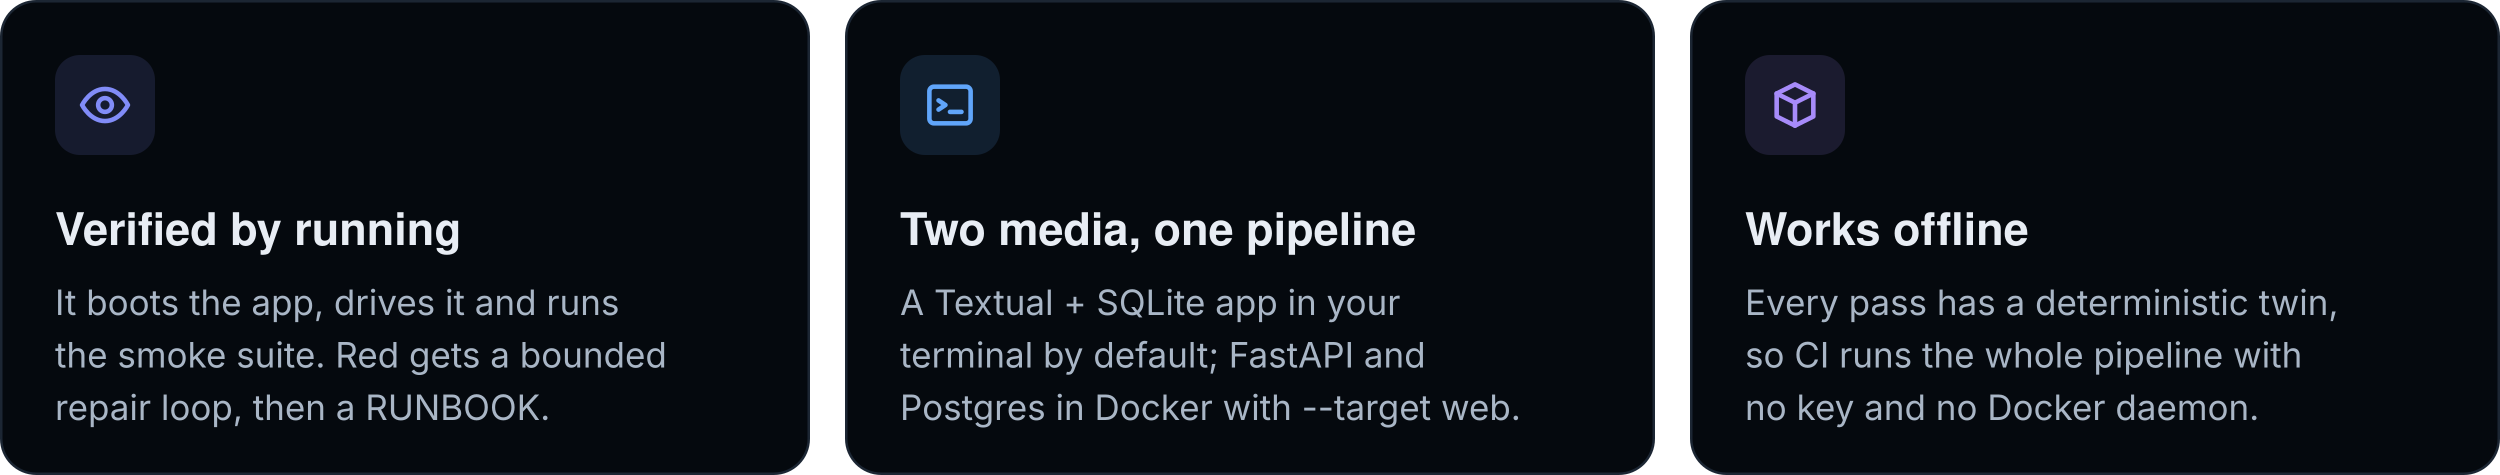
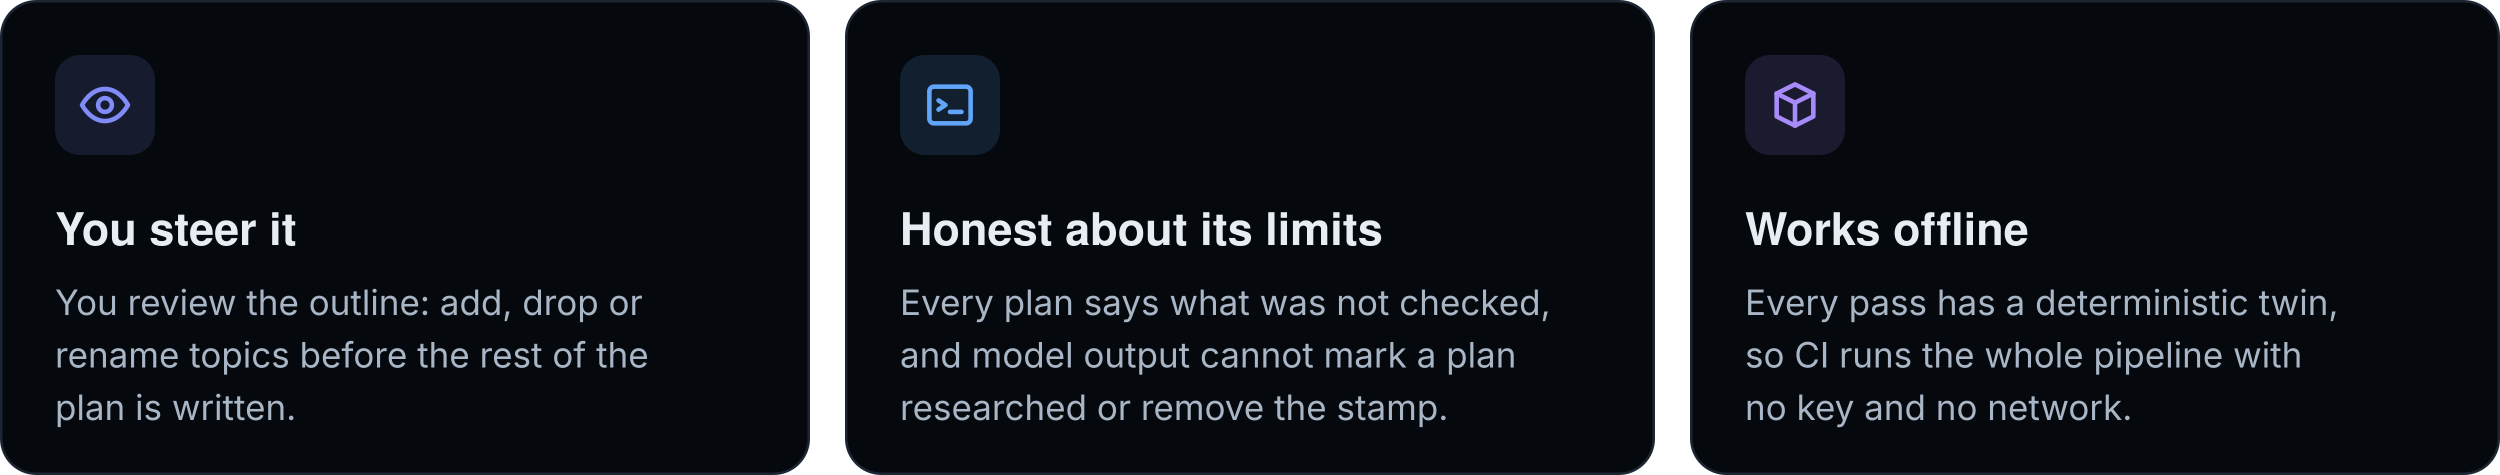
- <svg xmlns="http://www.w3.org/2000/svg" viewBox="0 0 1000 190" width="1000" height="190" role="img" aria-label="Three things proto.pilot is: verified by running, two media from one pipeline, and it works offline">
+ <svg xmlns="http://www.w3.org/2000/svg" viewBox="0 0 1000 190" width="1000" height="190" role="img" aria-label="Three things proto.pilot is: you steer it, it is honest about its limits, and it works offline">
  <g font-family="Inter, 'Segoe UI', Helvetica, Arial, sans-serif">
    <g transform="translate(0,0)">
      <rect x="0.5" y="0.5" width="323" height="189" rx="14" fill="#05090e" stroke="#1c2633" />
      <rect x="22" y="22" width="40" height="40" rx="10" fill="#818cf8" fill-opacity="0.14" />
      <g transform="translate(31,31) scale(0.9167)" fill="none" stroke="#818cf8" stroke-width="2" stroke-linecap="round" stroke-linejoin="round">
        <path d="M2 12s3.5-7 10-7 10 7 10 7-3.5 7-10 7S2 12 2 12z" />
        <circle cx="12" cy="12" r="3" />
      </g>
-       <text x="22" y="98" font-family="'Space Grotesk', 'Segoe UI', Helvetica, Arial, sans-serif" font-size="18" font-weight="700" fill="#e8edf4">Verified by running</text>
+       <text x="22" y="98" font-family="'Space Grotesk', 'Segoe UI', Helvetica, Arial, sans-serif" font-size="18" font-weight="700" fill="#e8edf4">You steer it</text>
      <text font-size="14" fill="#a9b6c6">
-         <tspan x="22" y="126">It boots the app, drives it and runs</tspan>
-         <tspan x="22" y="147">the smoke suite. Red gets a bounded</tspan>
-         <tspan x="22" y="168">repair loop, then a RUNBOOK.</tspan>
+         <tspan x="22" y="126">You review the outline: add, drop or</tspan>
+         <tspan x="22" y="147">rename topics before the rest of the</tspan>
+         <tspan x="22" y="168">plan is written.</tspan>
      </text>
    </g>
    <g transform="translate(338,0)">
      <rect x="0.5" y="0.5" width="323" height="189" rx="14" fill="#05090e" stroke="#1c2633" />
      <rect x="22" y="22" width="40" height="40" rx="10" fill="#60a5fa" fill-opacity="0.14" />
      <g transform="translate(31,31) scale(0.9167)" fill="none" stroke="#60a5fa" stroke-width="2" stroke-linecap="round" stroke-linejoin="round">
        <rect x="3" y="4" width="18" height="16" rx="2" />
        <path d="M7 10l3 2-3 2M12 15h5" />
      </g>
-       <text x="22" y="98" font-family="'Space Grotesk', 'Segoe UI', Helvetica, Arial, sans-serif" font-size="18" font-weight="700" fill="#e8edf4">Two media, one pipeline</text>
+       <text x="22" y="98" font-family="'Space Grotesk', 'Segoe UI', Helvetica, Arial, sans-serif" font-size="18" font-weight="700" fill="#e8edf4">Honest about its limits</text>
      <text font-size="14" fill="#a9b6c6">
-         <tspan x="22" y="126">A Textual + SQLite app in your</tspan>
-         <tspan x="22" y="147">terminal by default; FastAPI and</tspan>
-         <tspan x="22" y="168">Postgres in Docker with --target web.</tspan>
+         <tspan x="22" y="126">Every plan says what was not checked,</tspan>
+         <tspan x="22" y="147">and model output cannot mark a plan</tspan>
+         <tspan x="22" y="168">researched or remove the stamp.</tspan>
      </text>
    </g>
    <g transform="translate(676,0)">
      <rect x="0.5" y="0.5" width="323" height="189" rx="14" fill="#05090e" stroke="#1c2633" />
      <rect x="22" y="22" width="40" height="40" rx="10" fill="#a78bfa" fill-opacity="0.14" />
      <g transform="translate(31,31) scale(0.9167)" fill="none" stroke="#a78bfa" stroke-width="2" stroke-linecap="round" stroke-linejoin="round">
        <path d="M12 3l8 4v10l-8 4-8-4V7z" />
        <path d="M4 7l8 4 8-4M12 11v10" />
      </g>
      <text x="22" y="98" font-family="'Space Grotesk', 'Segoe UI', Helvetica, Arial, sans-serif" font-size="18" font-weight="700" fill="#e8edf4">Works offline</text>
      <text font-size="14" fill="#a9b6c6">
        <tspan x="22" y="126">Every pass has a deterministic twin,</tspan>
        <tspan x="22" y="147">so CI runs the whole pipeline with</tspan>
-         <tspan x="22" y="168">no key and no Docker daemon.</tspan>
+         <tspan x="22" y="168">no key and no network.</tspan>
      </text>
    </g>
  </g>
</svg>
